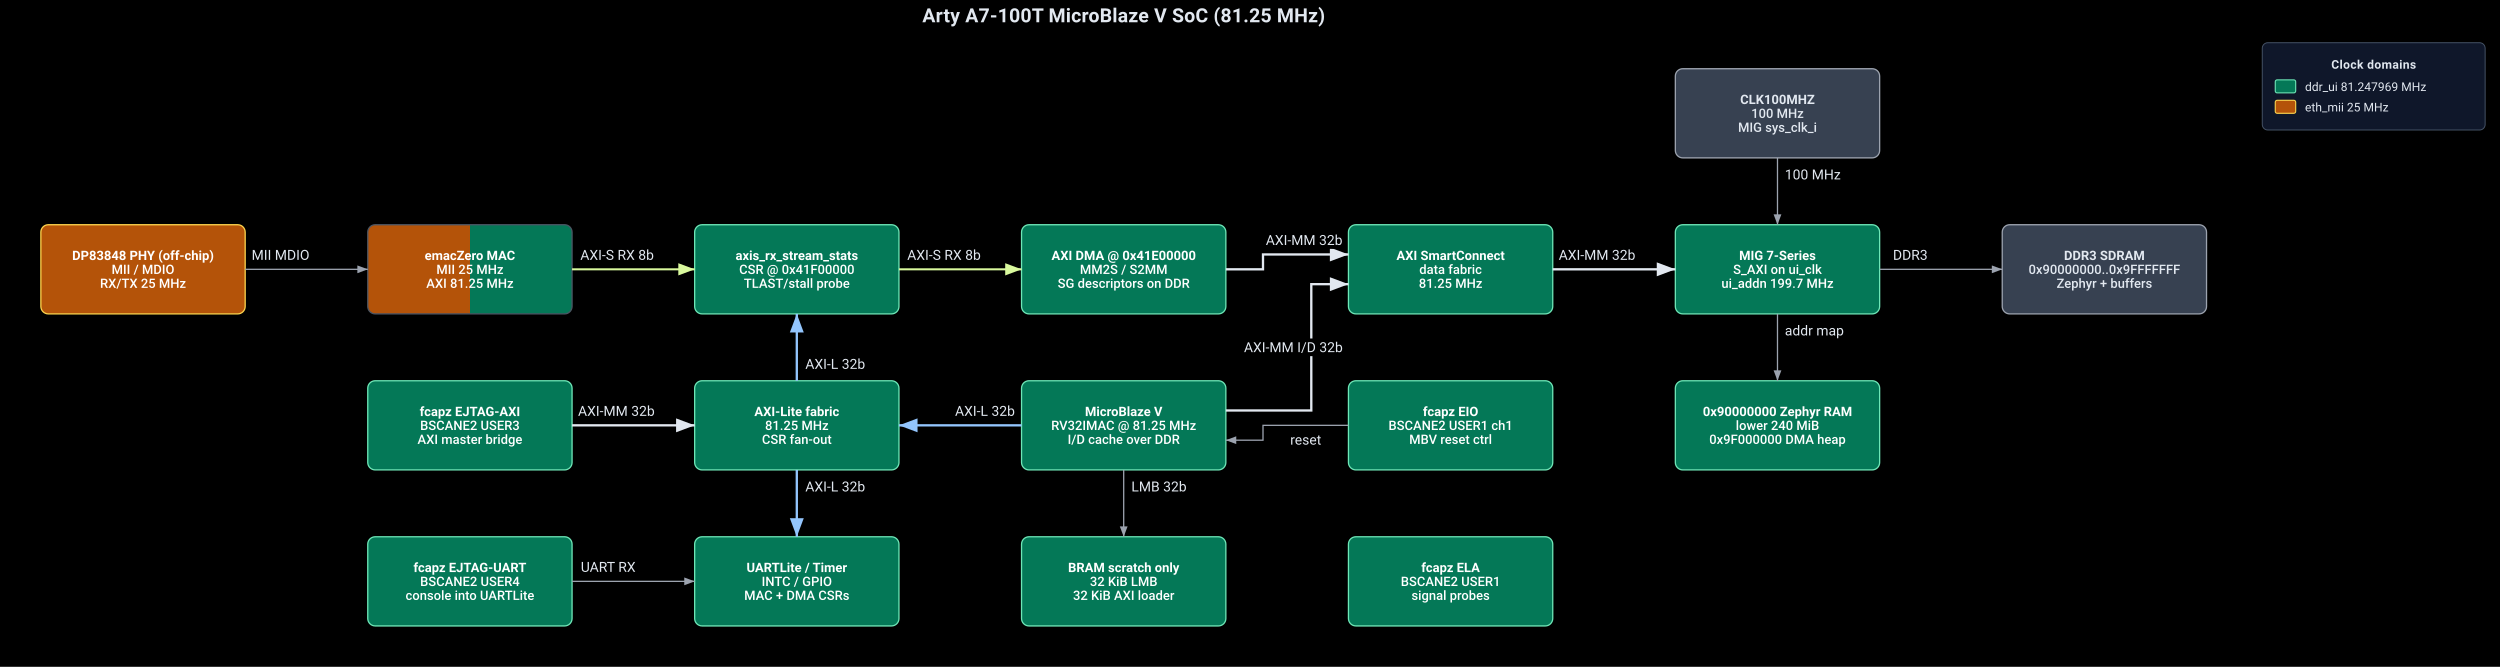
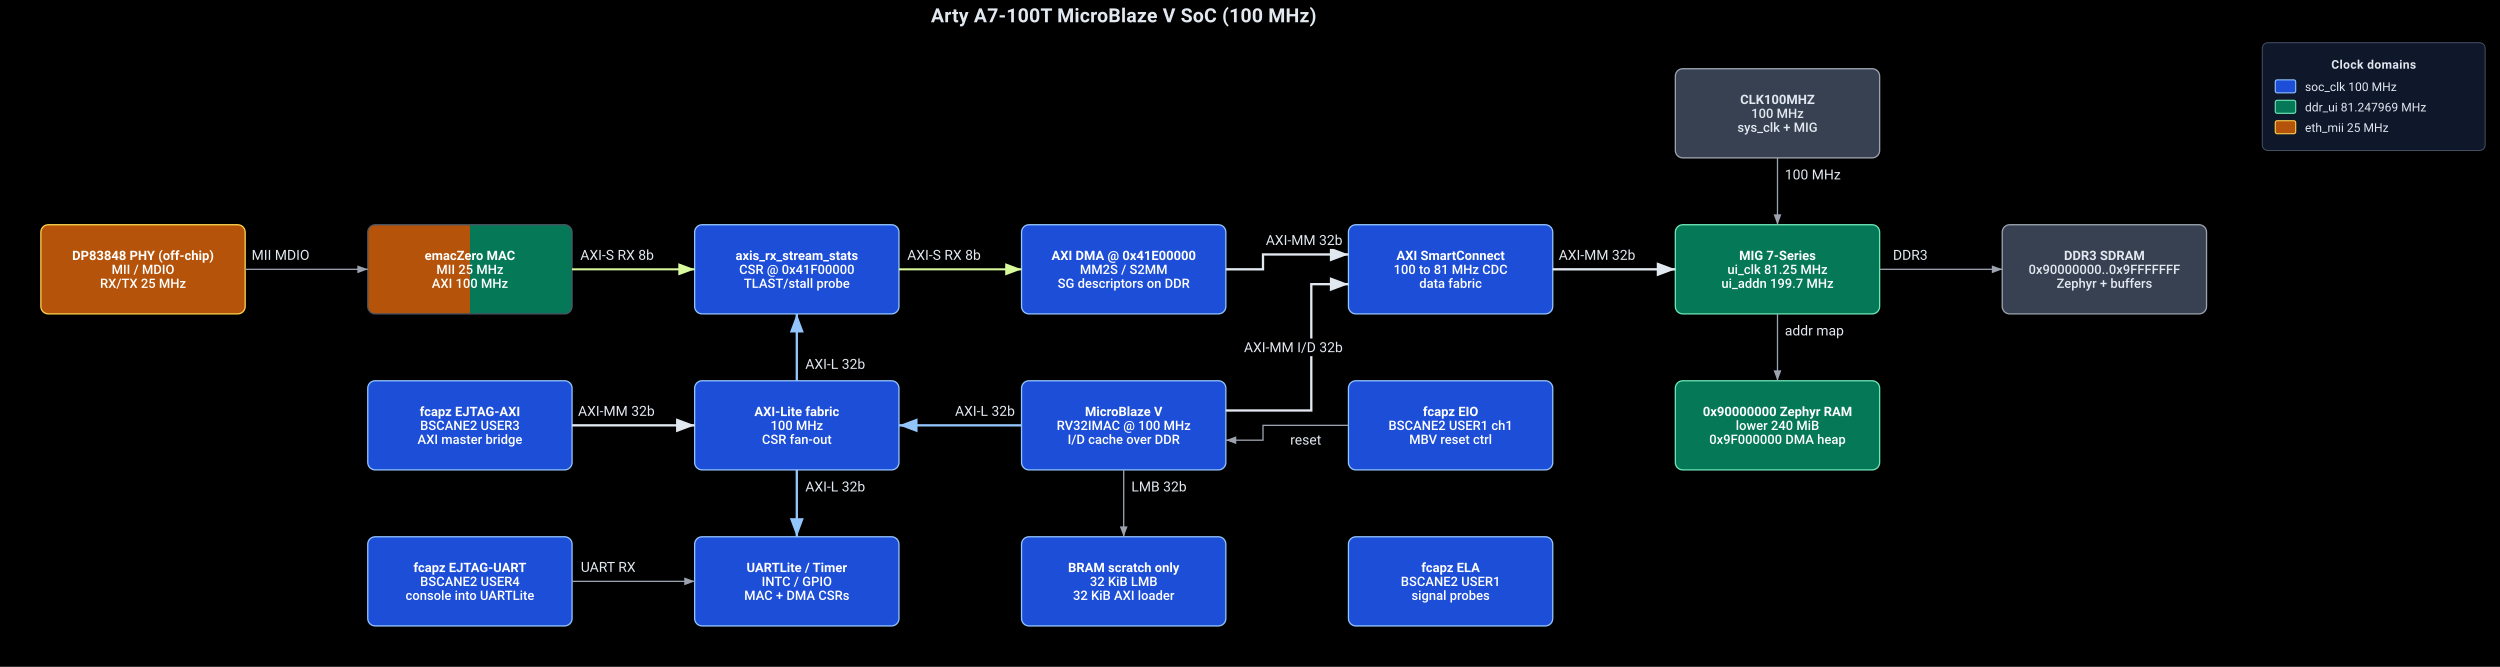
<svg xmlns="http://www.w3.org/2000/svg" width="2692" height="718" viewBox="0 0 2692 718" font-family="ui-sans-serif, system-ui, -apple-system, 'Segoe UI', Roboto, 'Helvetica Neue', Arial, sans-serif" style="background:#000000">
  <defs>
    <marker id="ah-solid" markerWidth="9" markerHeight="9" refX="8" refY="3" orient="auto">
      <path d="M0,0 L0,6 L8,3 z" fill="#e2e8f0" />
    </marker>
    <marker id="ah-thin" markerWidth="9" markerHeight="9" refX="8" refY="3" orient="auto">
      <path d="M0,0 L0,6 L8,3 z" fill="#9ca3af" />
    </marker>
    <marker id="ah-stream" markerWidth="9" markerHeight="9" refX="8" refY="3" orient="auto">
      <path d="M0,0 L0,6 L8,3 z" fill="#d9f99d" />
    </marker>
    <marker id="ah-axil" markerWidth="9" markerHeight="9" refX="8" refY="3" orient="auto">
      <path d="M0,0 L0,6 L8,3 z" fill="#93c5fd" />
    </marker>
    <marker id="ah-tilelink" markerWidth="9" markerHeight="9" refX="8" refY="3" orient="auto">
      <path d="M0,0 L0,6 L8,3 z" fill="#5eead4" />
    </marker>
    <marker id="ah-cdc" markerWidth="9" markerHeight="9" refX="8" refY="3" orient="auto">
      <path d="M0,0 L0,6 L8,3 z" fill="#d8b4fe" />
    </marker>
    <marker id="ah-open" markerWidth="9" markerHeight="9" refX="8" refY="3" orient="auto">
      <path d="M0.5,0.5 L0.5,5.5 L8,3 z" fill="#000000" stroke="#e2e8f0" stroke-width="1" />
    </marker>
    <linearGradient id="grad-emaczero" x1="0%" y1="0%" x2="100%" y2="0%">
      <stop offset="50%" stop-color="#B45309" />
      <stop offset="50%" stop-color="#047857" />
    </linearGradient>
  </defs>
  <rect width="2692" height="718" fill="#000000" id="_canvas_bg" />
-   <text x="1210.0" y="24" text-anchor="middle" font-size="21" font-weight="600" fill="#e2e8f0" letter-spacing="0.2">Arty A7-100T MicroBlaze V SoC (81.25 MHz)</text>
+   <text x="1210.0" y="24" text-anchor="middle" font-size="21" font-weight="600" fill="#e2e8f0" letter-spacing="0.2">Arty A7-100T MicroBlaze V SoC (100 MHz)</text>
  <rect id="clk100" x="1804" y="74" width="220" height="96" fill="#374151" stroke="#9ca3af" stroke-width="1.4" rx="8" />
  <text x="1914" y="112" text-anchor="middle" font-size="14" font-weight="600" fill="#e2e8f0">CLK100MHZ</text>
  <text x="1914" y="127" text-anchor="middle" font-size="14" font-weight="500" fill="#e2e8f0">100 MHz</text>
-   <text x="1914" y="142" text-anchor="middle" font-size="14" font-weight="500" fill="#e2e8f0">MIG sys_clk_i</text>
+   <text x="1914" y="142" text-anchor="middle" font-size="14" font-weight="500" fill="#e2e8f0">sys_clk + MIG</text>
  <rect id="eth_phy" x="44" y="242" width="220" height="96" fill="#B45309" stroke="#FCD34D" stroke-width="1.4" rx="8" />
  <text x="154" y="280" text-anchor="middle" font-size="14" font-weight="600" fill="#ffffff">DP83848 PHY (off-chip)</text>
  <text x="154" y="295" text-anchor="middle" font-size="14" font-weight="500" fill="#ffffff">MII / MDIO</text>
  <text x="154" y="310" text-anchor="middle" font-size="14" font-weight="500" fill="#ffffff">RX/TX 25 MHz</text>
  <rect id="emaczero" x="396" y="242" width="220" height="96" fill="url(#grad-emaczero)" stroke="#4b5563" stroke-width="1.4" rx="8" />
  <text x="506" y="280" text-anchor="middle" font-size="14" font-weight="600" fill="#ffffff">emacZero MAC</text>
  <text x="506" y="295" text-anchor="middle" font-size="14" font-weight="500" fill="#ffffff">MII 25 MHz</text>
-   <text x="506" y="310" text-anchor="middle" font-size="14" font-weight="500" fill="#ffffff">AXI 81.25 MHz</text>
-   <rect id="axis_rx_stats" x="748" y="242" width="220" height="96" fill="#047857" stroke="#6EE7B7" stroke-width="1.4" rx="8" />
+   <text x="506" y="310" text-anchor="middle" font-size="14" font-weight="500" fill="#ffffff">AXI 100 MHz</text>
+   <rect id="axis_rx_stats" x="748" y="242" width="220" height="96" fill="#1D4ED8" stroke="#93C5FD" stroke-width="1.4" rx="8" />
  <text x="858" y="280" text-anchor="middle" font-size="14" font-weight="600" fill="#ffffff">axis_rx_stream_stats</text>
  <text x="858" y="295" text-anchor="middle" font-size="14" font-weight="500" fill="#ffffff">CSR @ 0x41F00000</text>
  <text x="858" y="310" text-anchor="middle" font-size="14" font-weight="500" fill="#ffffff">TLAST/stall probe</text>
-   <rect id="axi_dma" x="1100" y="242" width="220" height="96" fill="#047857" stroke="#6EE7B7" stroke-width="1.4" rx="8" />
+   <rect id="axi_dma" x="1100" y="242" width="220" height="96" fill="#1D4ED8" stroke="#93C5FD" stroke-width="1.4" rx="8" />
  <text x="1210" y="280" text-anchor="middle" font-size="14" font-weight="600" fill="#ffffff">AXI DMA @ 0x41E00000</text>
  <text x="1210" y="295" text-anchor="middle" font-size="14" font-weight="500" fill="#ffffff">MM2S / S2MM</text>
  <text x="1210" y="310" text-anchor="middle" font-size="14" font-weight="500" fill="#ffffff">SG descriptors on DDR</text>
-   <rect id="ddr_axi" x="1452" y="242" width="220" height="96" fill="#047857" stroke="#6EE7B7" stroke-width="1.4" rx="8" />
+   <rect id="ddr_axi" x="1452" y="242" width="220" height="96" fill="#1D4ED8" stroke="#93C5FD" stroke-width="1.4" rx="8" />
  <text x="1562" y="280" text-anchor="middle" font-size="14" font-weight="600" fill="#ffffff">AXI SmartConnect</text>
-   <text x="1562" y="295" text-anchor="middle" font-size="14" font-weight="500" fill="#ffffff">data fabric</text>
-   <text x="1562" y="310" text-anchor="middle" font-size="14" font-weight="500" fill="#ffffff">81.25 MHz</text>
+   <text x="1562" y="295" text-anchor="middle" font-size="14" font-weight="500" fill="#ffffff">100 to 81 MHz CDC</text>
+   <text x="1562" y="310" text-anchor="middle" font-size="14" font-weight="500" fill="#ffffff">data fabric</text>
  <rect id="mig" x="1804" y="242" width="220" height="96" fill="#047857" stroke="#6EE7B7" stroke-width="1.4" rx="8" />
  <text x="1914" y="280" text-anchor="middle" font-size="14" font-weight="600" fill="#ffffff">MIG 7-Series</text>
-   <text x="1914" y="295" text-anchor="middle" font-size="14" font-weight="500" fill="#ffffff">S_AXI on ui_clk</text>
+   <text x="1914" y="295" text-anchor="middle" font-size="14" font-weight="500" fill="#ffffff">ui_clk 81.25 MHz</text>
  <text x="1914" y="310" text-anchor="middle" font-size="14" font-weight="500" fill="#ffffff">ui_addn 199.7 MHz</text>
  <rect id="ddr3" x="2156" y="242" width="220" height="96" fill="#374151" stroke="#9ca3af" stroke-width="1.4" rx="8" />
  <text x="2266" y="280" text-anchor="middle" font-size="14" font-weight="600" fill="#e2e8f0">DDR3 SDRAM</text>
  <text x="2266" y="295" text-anchor="middle" font-size="14" font-weight="500" fill="#e2e8f0">0x90000000..0x9FFFFFFF</text>
  <text x="2266" y="310" text-anchor="middle" font-size="14" font-weight="500" fill="#e2e8f0">Zephyr + buffers</text>
-   <rect id="fcapz_ejtagaxi" x="396" y="410" width="220" height="96" fill="#047857" stroke="#6EE7B7" stroke-width="1.4" rx="8" />
+   <rect id="fcapz_ejtagaxi" x="396" y="410" width="220" height="96" fill="#1D4ED8" stroke="#93C5FD" stroke-width="1.4" rx="8" />
  <text x="506" y="448" text-anchor="middle" font-size="14" font-weight="600" fill="#ffffff">fcapz EJTAG-AXI</text>
  <text x="506" y="463" text-anchor="middle" font-size="14" font-weight="500" fill="#ffffff">BSCANE2 USER3</text>
  <text x="506" y="478" text-anchor="middle" font-size="14" font-weight="500" fill="#ffffff">AXI master bridge</text>
-   <rect id="ctrl_axi" x="748" y="410" width="220" height="96" fill="#047857" stroke="#6EE7B7" stroke-width="1.4" rx="8" />
+   <rect id="ctrl_axi" x="748" y="410" width="220" height="96" fill="#1D4ED8" stroke="#93C5FD" stroke-width="1.4" rx="8" />
  <text x="858" y="448" text-anchor="middle" font-size="14" font-weight="600" fill="#ffffff">AXI-Lite fabric</text>
-   <text x="858" y="463" text-anchor="middle" font-size="14" font-weight="500" fill="#ffffff">81.25 MHz</text>
+   <text x="858" y="463" text-anchor="middle" font-size="14" font-weight="500" fill="#ffffff">100 MHz</text>
  <text x="858" y="478" text-anchor="middle" font-size="14" font-weight="500" fill="#ffffff">CSR fan-out</text>
-   <rect id="mbv" x="1100" y="410" width="220" height="96" fill="#047857" stroke="#6EE7B7" stroke-width="1.4" rx="8" />
+   <rect id="mbv" x="1100" y="410" width="220" height="96" fill="#1D4ED8" stroke="#93C5FD" stroke-width="1.4" rx="8" />
  <text x="1210" y="448" text-anchor="middle" font-size="14" font-weight="600" fill="#ffffff">MicroBlaze V</text>
-   <text x="1210" y="463" text-anchor="middle" font-size="14" font-weight="500" fill="#ffffff">RV32IMAC @ 81.25 MHz</text>
+   <text x="1210" y="463" text-anchor="middle" font-size="14" font-weight="500" fill="#ffffff">RV32IMAC @ 100 MHz</text>
  <text x="1210" y="478" text-anchor="middle" font-size="14" font-weight="500" fill="#ffffff">I/D cache over DDR</text>
-   <rect id="fcapz_eio" x="1452" y="410" width="220" height="96" fill="#047857" stroke="#6EE7B7" stroke-width="1.4" rx="8" />
+   <rect id="fcapz_eio" x="1452" y="410" width="220" height="96" fill="#1D4ED8" stroke="#93C5FD" stroke-width="1.4" rx="8" />
  <text x="1562" y="448" text-anchor="middle" font-size="14" font-weight="600" fill="#ffffff">fcapz EIO</text>
  <text x="1562" y="463" text-anchor="middle" font-size="14" font-weight="500" fill="#ffffff">BSCANE2 USER1 ch1</text>
  <text x="1562" y="478" text-anchor="middle" font-size="14" font-weight="500" fill="#ffffff">MBV reset ctrl</text>
  <rect id="ddr_map" x="1804" y="410" width="220" height="96" fill="#047857" stroke="#6EE7B7" stroke-width="1.4" rx="8" />
  <text x="1914" y="448" text-anchor="middle" font-size="14" font-weight="600" fill="#ffffff">0x90000000 Zephyr RAM</text>
  <text x="1914" y="463" text-anchor="middle" font-size="14" font-weight="500" fill="#ffffff">lower 240 MiB</text>
  <text x="1914" y="478" text-anchor="middle" font-size="14" font-weight="500" fill="#ffffff">0x9F000000 DMA heap</text>
-   <rect id="fcapz_ejtaguart" x="396" y="578" width="220" height="96" fill="#047857" stroke="#6EE7B7" stroke-width="1.4" rx="8" />
+   <rect id="fcapz_ejtaguart" x="396" y="578" width="220" height="96" fill="#1D4ED8" stroke="#93C5FD" stroke-width="1.4" rx="8" />
  <text x="506" y="616" text-anchor="middle" font-size="14" font-weight="600" fill="#ffffff">fcapz EJTAG-UART</text>
  <text x="506" y="631" text-anchor="middle" font-size="14" font-weight="500" fill="#ffffff">BSCANE2 USER4</text>
  <text x="506" y="646" text-anchor="middle" font-size="14" font-weight="500" fill="#ffffff">console into UARTLite</text>
-   <rect id="peripherals" x="748" y="578" width="220" height="96" fill="#047857" stroke="#6EE7B7" stroke-width="1.4" rx="8" />
+   <rect id="peripherals" x="748" y="578" width="220" height="96" fill="#1D4ED8" stroke="#93C5FD" stroke-width="1.4" rx="8" />
  <text x="858" y="616" text-anchor="middle" font-size="14" font-weight="600" fill="#ffffff">UARTLite / Timer</text>
  <text x="858" y="631" text-anchor="middle" font-size="14" font-weight="500" fill="#ffffff">INTC / GPIO</text>
  <text x="858" y="646" text-anchor="middle" font-size="14" font-weight="500" fill="#ffffff">MAC + DMA CSRs</text>
-   <rect id="loader_bram" x="1100" y="578" width="220" height="96" fill="#047857" stroke="#6EE7B7" stroke-width="1.4" rx="8" />
+   <rect id="loader_bram" x="1100" y="578" width="220" height="96" fill="#1D4ED8" stroke="#93C5FD" stroke-width="1.4" rx="8" />
  <text x="1210" y="616" text-anchor="middle" font-size="14" font-weight="600" fill="#ffffff">BRAM scratch only</text>
  <text x="1210" y="631" text-anchor="middle" font-size="14" font-weight="500" fill="#ffffff">32 KiB LMB</text>
  <text x="1210" y="646" text-anchor="middle" font-size="14" font-weight="500" fill="#ffffff">32 KiB AXI loader</text>
-   <rect id="fcapz_ela" x="1452" y="578" width="220" height="96" fill="#047857" stroke="#6EE7B7" stroke-width="1.4" rx="8" />
+   <rect id="fcapz_ela" x="1452" y="578" width="220" height="96" fill="#1D4ED8" stroke="#93C5FD" stroke-width="1.4" rx="8" />
  <text x="1562" y="616" text-anchor="middle" font-size="14" font-weight="600" fill="#ffffff">fcapz ELA</text>
  <text x="1562" y="631" text-anchor="middle" font-size="14" font-weight="500" fill="#ffffff">BSCANE2 USER1</text>
  <text x="1562" y="646" text-anchor="middle" font-size="14" font-weight="500" fill="#ffffff">signal probes</text>
  <mask id="edge-label-clearance" maskUnits="userSpaceOnUse">
    <rect width="2692" height="718" fill="#ffffff" />
    <rect x="1920.0" y="178.5" width="64.0" height="19.0" fill="#000000" />
    <rect x="268.0" y="265.0" width="68.2" height="19.0" fill="#000000" />
    <rect x="620.0" y="265.0" width="89.0" height="19.0" fill="#000000" />
    <rect x="972.0" y="265.0" width="89.0" height="19.0" fill="#000000" />
    <rect x="1360.6" y="249.0" width="87.4" height="19.0" fill="#000000" />
    <rect x="1676.0" y="265.0" width="87.4" height="19.0" fill="#000000" />
    <rect x="2034.6" y="265.0" width="44.8" height="19.0" fill="#000000" />
    <rect x="1337.3" y="364.5" width="110.7" height="19.0" fill="#000000" />
    <rect x="1025.3" y="433.0" width="70.7" height="19.0" fill="#000000" />
    <rect x="1216.0" y="514.5" width="64.0" height="19.0" fill="#000000" />
    <rect x="864.0" y="514.5" width="70.7" height="19.0" fill="#000000" />
    <rect x="864.0" y="382.5" width="70.7" height="19.0" fill="#000000" />
    <rect x="1920.0" y="346.5" width="67.4" height="19.0" fill="#000000" />
    <rect x="620.0" y="433.0" width="87.4" height="19.0" fill="#000000" />
    <rect x="620.0" y="601.0" width="69.8" height="19.0" fill="#000000" />
    <rect x="1387.3" y="464.0" width="37.3" height="19.0" fill="#000000" />
  </mask>
  <path id="edge_clk100_to_mig" d="M 1914.0,170.0 L 1914.0,206.0 L 1914.0,242.0" stroke="#9ca3af" stroke-width="1.4" fill="none" marker-end="url(#ah-thin)" mask="url(#edge-label-clearance)" />
  <path id="edge_eth_phy_to_emaczero" d="M 264.0,290.0 L 330.0,290.0 L 396.0,290.0" stroke="#9ca3af" stroke-width="1.4" fill="none" marker-end="url(#ah-thin)" mask="url(#edge-label-clearance)" />
  <path id="edge_emaczero_to_axis_rx_stats" d="M 616.0,290.0 L 682.0,290.0 L 748.0,290.0" stroke="#d9f99d" stroke-width="2.2" fill="none" marker-end="url(#ah-stream)" mask="url(#edge-label-clearance)" />
  <path id="edge_axis_rx_stats_to_axi_dma" d="M 968.0,290.0 L 1034.0,290.0 L 1100.0,290.0" stroke="#d9f99d" stroke-width="2.2" fill="none" marker-end="url(#ah-stream)" mask="url(#edge-label-clearance)" />
  <path id="edge_axi_dma_to_ddr_axi" d="M 1320.0,290.0 L 1360.0,290.0 L 1360.0,274.0 L 1452.0,274.0" stroke="#e2e8f0" stroke-width="2.5" fill="none" marker-end="url(#ah-solid)" mask="url(#edge-label-clearance)" />
  <path id="edge_ddr_axi_to_mig" d="M 1672.0,290.0 L 1738.0,290.0 L 1804.0,290.0" stroke="#e2e8f0" stroke-width="2.5" fill="none" marker-end="url(#ah-solid)" mask="url(#edge-label-clearance)" />
  <path id="edge_mig_to_ddr3" d="M 2024.0,290.0 L 2090.0,290.0 L 2156.0,290.0" stroke="#9ca3af" stroke-width="1.4" fill="none" marker-end="url(#ah-thin)" mask="url(#edge-label-clearance)" />
  <path id="edge_mbv_to_ddr_axi" d="M 1320.0,442.0 L 1412.0,442.0 L 1412.0,306.0 L 1452.0,306.0" stroke="#e2e8f0" stroke-width="2.5" fill="none" marker-end="url(#ah-solid)" mask="url(#edge-label-clearance)" />
  <path id="edge_mbv_to_ctrl_axi" d="M 1100.0,458.0 L 1034.0,458.0 L 968.0,458.0" stroke="#93c5fd" stroke-width="2.5" fill="none" marker-end="url(#ah-axil)" mask="url(#edge-label-clearance)" />
  <path id="edge_mbv_to_loader_bram" d="M 1210.0,506.0 L 1210.0,542.0 L 1210.0,578.0" stroke="#9ca3af" stroke-width="1.4" fill="none" marker-end="url(#ah-thin)" mask="url(#edge-label-clearance)" />
  <path id="edge_ctrl_axi_to_peripherals" d="M 858.0,506.0 L 858.0,542.0 L 858.0,578.0" stroke="#93c5fd" stroke-width="2.5" fill="none" marker-end="url(#ah-axil)" mask="url(#edge-label-clearance)" />
  <path id="edge_ctrl_axi_to_axis_rx_stats" d="M 858.0,410.0 L 858.0,374.0 L 858.0,338.0" stroke="#93c5fd" stroke-width="2.5" fill="none" marker-end="url(#ah-axil)" mask="url(#edge-label-clearance)" />
  <path id="edge_mig_to_ddr_map" d="M 1914.0,338.0 L 1914.0,374.0 L 1914.0,410.0" stroke="#9ca3af" stroke-width="1.4" fill="none" marker-end="url(#ah-thin)" mask="url(#edge-label-clearance)" />
  <path id="edge_fcapz_ejtagaxi_to_ctrl_axi" d="M 616.0,458.0 L 682.0,458.0 L 748.0,458.0" stroke="#e2e8f0" stroke-width="2.5" fill="none" marker-end="url(#ah-solid)" mask="url(#edge-label-clearance)" />
  <path id="edge_fcapz_ejtaguart_to_peripherals" d="M 616.0,626.0 L 682.0,626.0 L 748.0,626.0" stroke="#9ca3af" stroke-width="1.4" fill="none" marker-end="url(#ah-thin)" mask="url(#edge-label-clearance)" />
  <path id="edge_fcapz_eio_to_mbv" d="M 1452.0,458.0 L 1360.0,458.0 L 1360.0,474.0 L 1320.0,474.0" stroke="#9ca3af" stroke-width="1.4" fill="none" marker-end="url(#ah-thin)" mask="url(#edge-label-clearance)" />
  <text x="1952.0" y="193.2" text-anchor="middle" font-size="15" fill="#e2e8f0">100 MHz</text>
  <text x="302.1" y="279.8" text-anchor="middle" font-size="15" fill="#e2e8f0">MII MDIO</text>
  <text x="664.5" y="279.8" text-anchor="middle" font-size="15" fill="#e2e8f0">AXI-S RX 8b</text>
  <text x="1016.5" y="279.8" text-anchor="middle" font-size="15" fill="#e2e8f0">AXI-S RX 8b</text>
  <text x="1404.3" y="263.8" text-anchor="middle" font-size="15" fill="#e2e8f0">AXI-MM 32b</text>
  <text x="1719.7" y="279.8" text-anchor="middle" font-size="15" fill="#e2e8f0">AXI-MM 32b</text>
  <text x="2057.0" y="279.8" text-anchor="middle" font-size="15" fill="#e2e8f0">DDR3</text>
  <text x="1392.7" y="379.2" text-anchor="middle" font-size="15" fill="#e2e8f0">AXI-MM I/D 32b</text>
  <text x="1060.6" y="447.8" text-anchor="middle" font-size="15" fill="#e2e8f0">AXI-L 32b</text>
  <text x="1248.0" y="529.2" text-anchor="middle" font-size="15" fill="#e2e8f0">LMB 32b</text>
  <text x="899.4" y="529.2" text-anchor="middle" font-size="15" fill="#e2e8f0">AXI-L 32b</text>
  <text x="899.4" y="397.2" text-anchor="middle" font-size="15" fill="#e2e8f0">AXI-L 32b</text>
  <text x="1953.7" y="361.2" text-anchor="middle" font-size="15" fill="#e2e8f0">addr map</text>
  <text x="663.7" y="447.8" text-anchor="middle" font-size="15" fill="#e2e8f0">AXI-MM 32b</text>
  <text x="654.9" y="615.8" text-anchor="middle" font-size="15" fill="#e2e8f0">UART RX</text>
  <text x="1406.0" y="478.8" text-anchor="middle" font-size="15" fill="#e2e8f0">reset</text>
-   <rect id="legend_card" x="2436" y="46" width="240" height="94" fill="#0f172a" stroke="#475569" stroke-width="1" rx="6" />
+   <rect id="legend_card" x="2436" y="46" width="240" height="116" fill="#0f172a" stroke="#475569" stroke-width="1" rx="6" />
  <text x="2556" y="74" text-anchor="middle" font-size="13" font-weight="700" fill="#e2e8f0" letter-spacing="0.4">Clock domains</text>
-   <rect x="2450" y="86" width="22" height="14" fill="#047857" stroke="#6EE7B7" stroke-width="1.2" rx="2" />
-   <text x="2482" y="98" font-size="13" fill="#e2e8f0">ddr_ui  81.247969 MHz</text>
-   <rect x="2450" y="108" width="22" height="14" fill="#B45309" stroke="#FCD34D" stroke-width="1.2" rx="2" />
-   <text x="2482" y="120" font-size="13" fill="#e2e8f0">eth_mii  25 MHz</text>
+   <rect x="2450" y="86" width="22" height="14" fill="#1D4ED8" stroke="#93C5FD" stroke-width="1.2" rx="2" />
+   <text x="2482" y="98" font-size="13" fill="#e2e8f0">soc_clk  100 MHz</text>
+   <rect x="2450" y="108" width="22" height="14" fill="#047857" stroke="#6EE7B7" stroke-width="1.2" rx="2" />
+   <text x="2482" y="120" font-size="13" fill="#e2e8f0">ddr_ui  81.247969 MHz</text>
+   <rect x="2450" y="130" width="22" height="14" fill="#B45309" stroke="#FCD34D" stroke-width="1.2" rx="2" />
+   <text x="2482" y="142" font-size="13" fill="#e2e8f0">eth_mii  25 MHz</text>
</svg>
